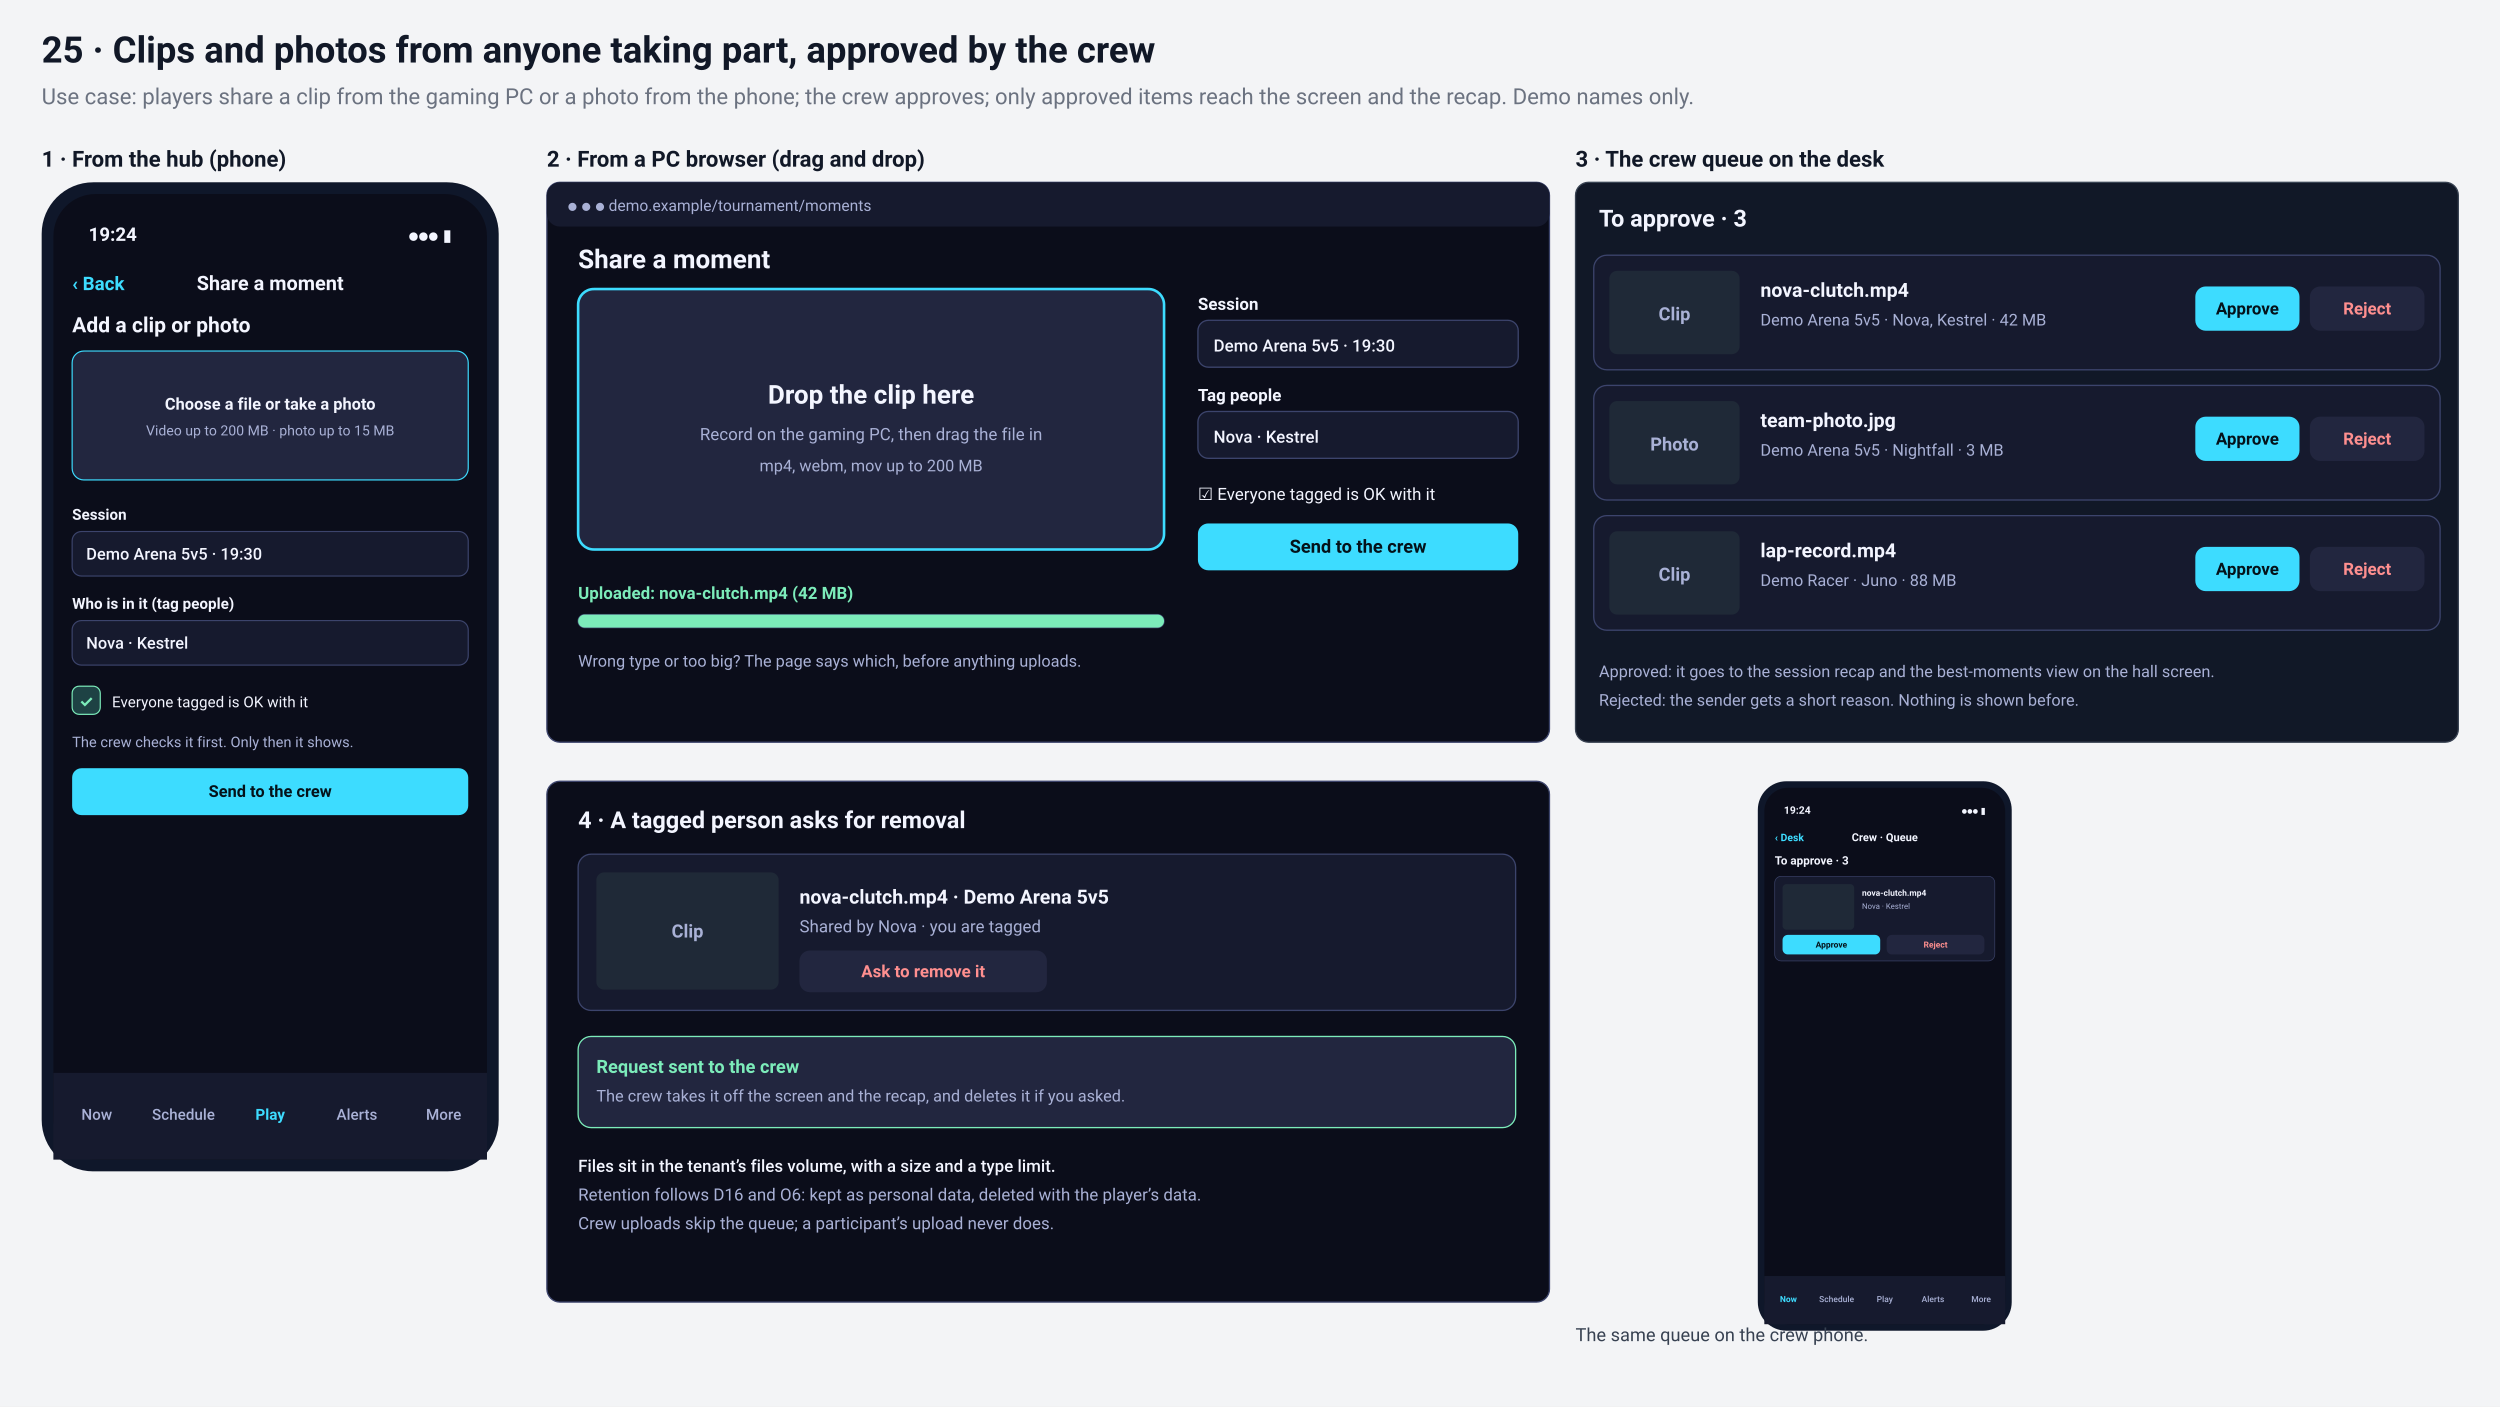
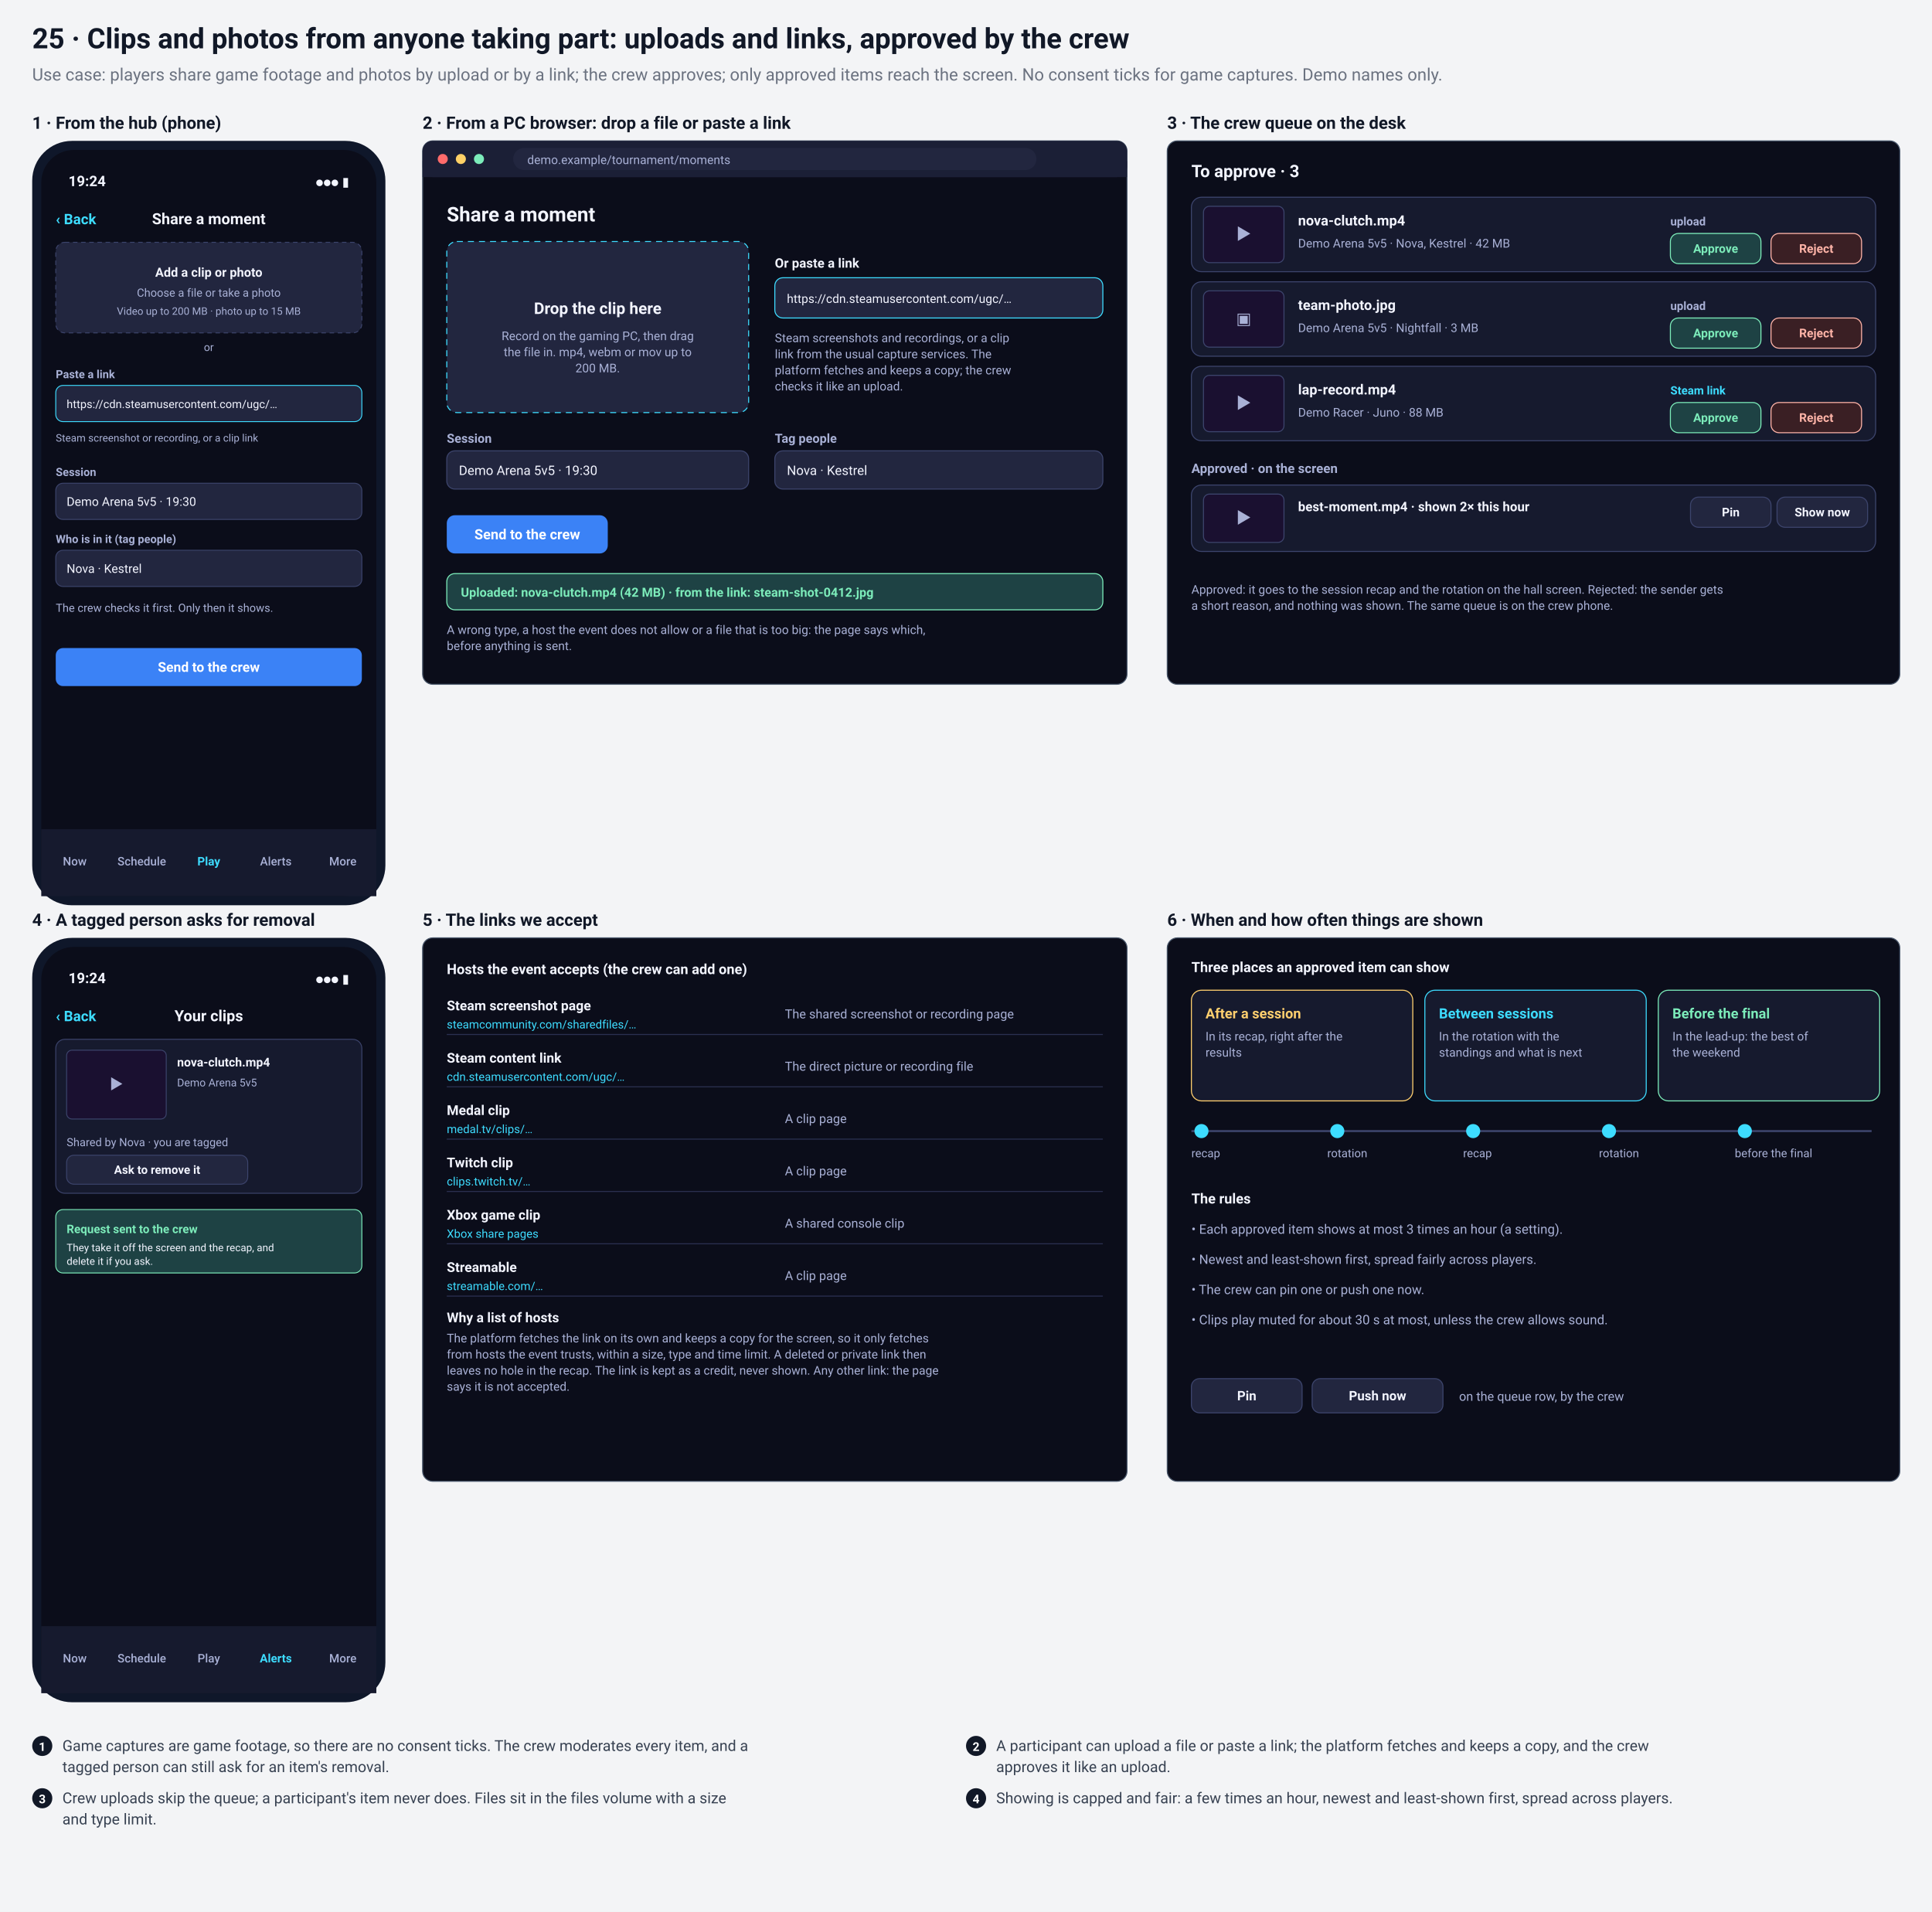
- <svg xmlns="http://www.w3.org/2000/svg" viewBox="0 0 1920 1080" width="1920" height="1080" font-family="system-ui, -apple-system, 'Segoe UI', Roboto, Helvetica, Arial, sans-serif">
-   <rect x="0" y="0" width="1920" height="1080" fill="#f3f4f6" />
-   <text x="32" y="48" font-size="28" fill="#111827" font-weight="700" text-anchor="start" data-box="32 1888">25 · Clips and photos from anyone taking part, approved by the crew</text>
-   <text x="32" y="80" font-size="17" fill="#6b7280" font-weight="400" text-anchor="start" data-box="32 1888">Use case: players share a clip from the gaming PC or a photo from the phone; the crew approves; only approved items reach the screen and the recap. Demo names only.</text>
-   <text x="32" y="128" font-size="17" fill="#111827" font-weight="700" text-anchor="start" data-box="32 420">1 · From the hub (phone)</text>
-   <text x="420" y="128" font-size="17" fill="#111827" font-weight="700" text-anchor="start" data-box="420 1190">2 · From a PC browser (drag and drop)</text>
-   <text x="1210" y="128" font-size="17" fill="#111827" font-weight="700" text-anchor="start" data-box="1210 1888">3 · The crew queue on the desk</text>
+ <svg xmlns="http://www.w3.org/2000/svg" viewBox="0 0 1920 1900" width="1920" height="1900" font-family="system-ui, -apple-system, 'Segoe UI', Roboto, Helvetica, Arial, sans-serif">
+   <defs />
+   <rect x="0" y="0" width="1920" height="1900" rx="0" fill="#f3f4f6" />
+   <text x="32" y="48" font-size="28" fill="#111827" font-weight="700" text-anchor="start" data-box="32 1888">25 · Clips and photos from anyone taking part: uploads and links, approved by the crew</text>
+   <text x="32" y="80" font-size="17" fill="#6b7280" font-weight="400" text-anchor="start" data-box="32 1888">Use case: players share game footage and photos by upload or by a link; the crew approves; only approved items reach the screen. No consent ticks for game captures. Demo names only.</text>
+   <text x="32" y="128" font-size="17" fill="#111827" font-weight="700" text-anchor="start" data-box="32 372">1 · From the hub (phone)</text>
+   <text x="420" y="128" font-size="17" fill="#111827" font-weight="700" text-anchor="start" data-box="420 1120">2 · From a PC browser: drop a file or paste a link</text>
+   <text x="1160" y="128" font-size="17" fill="#111827" font-weight="700" text-anchor="start" data-box="1160 1880">3 · The crew queue on the desk</text>
  <g transform="translate(32,140) scale(0.9)">
    <rect x="0" y="0" width="390" height="844" rx="44" fill="#0f172a" />
    <rect x="10" y="10" width="370" height="824" rx="36" fill="#0b0d1a" />
-     <text x="40" y="50" font-size="16" fill="#f3f5ff" font-weight="600" text-anchor="start" data-box="26 364">19:24</text>
-     <text x="350" y="50" font-size="14" fill="#f3f5ff" font-weight="400" text-anchor="end" data-box="26 364">●●● ▮</text>
-     <text x="26" y="92" font-size="16" fill="#3ddcff" font-weight="600" text-anchor="start" data-box="26 364">‹ Back</text>
-     <text x="195" y="92" font-size="17" fill="#f3f5ff" font-weight="700" text-anchor="middle" data-box="100 290">Share a moment</text>
+     <text x="40" y="50" font-size="16" fill="#f3f5ff" font-weight="600" text-anchor="start" data-box="40 100">19:24</text>
+     <text x="350" y="50" font-size="14" fill="#f3f5ff" font-weight="400" text-anchor="end" data-box="280 350">●●● ▮</text>
+     <text x="26" y="92" font-size="16" fill="#3ddcff" font-weight="600" text-anchor="start" data-box="26 136">‹ Back</text>
+     <text x="195" y="92" font-size="17" fill="#f3f5ff" font-weight="700" text-anchor="middle" data-box="110 280">Share a moment</text>
    <rect x="10" y="760" width="370" height="74" rx="0" fill="#161a2e" />
-     <text x="47" y="800" font-size="13" fill="#a9b1d6" font-weight="500" text-anchor="middle" data-box="12 84">Now</text>
-     <text x="121" y="800" font-size="13" fill="#a9b1d6" font-weight="500" text-anchor="middle" data-box="86 158">Schedule</text>
-     <text x="195" y="800" font-size="13" fill="#3ddcff" font-weight="600" text-anchor="middle" data-box="160 232">Play</text>
-     <text x="269" y="800" font-size="13" fill="#a9b1d6" font-weight="500" text-anchor="middle" data-box="234 306">Alerts</text>
-     <text x="343" y="800" font-size="13" fill="#a9b1d6" font-weight="500" text-anchor="middle" data-box="308 380">More</text>
-     <text x="26" y="128" font-size="18" fill="#f3f5ff" font-weight="700" text-anchor="start" data-box="26 364">Add a clip or photo</text>
-     <rect x="26" y="144" width="338" height="110" rx="10" fill="#22263f" stroke="#3ddcff" stroke-width="1" />
-     <text x="195" y="194" font-size="14" fill="#f3f5ff" font-weight="600" text-anchor="middle" data-box="30 360">Choose a file or take a photo</text>
-     <text x="195" y="216" font-size="12" fill="#a9b1d6" font-weight="400" text-anchor="middle" data-box="30 360">Video up to 200 MB · photo up to 15 MB</text>
-     <text x="26" y="288" font-size="13" fill="#f3f5ff" font-weight="700" text-anchor="start" data-box="26 364">Session</text>
-     <rect x="26" y="298" width="338" height="38" rx="8" fill="#161a2e" stroke="#3c446c" stroke-width="1" />
-     <text x="38" y="322" font-size="14" fill="#f3f5ff" font-weight="500" text-anchor="start" data-box="26 364">Demo Arena 5v5 · 19:30</text>
-     <text x="26" y="364" font-size="13" fill="#f3f5ff" font-weight="700" text-anchor="start" data-box="26 364">Who is in it (tag people)</text>
-     <rect x="26" y="374" width="338" height="38" rx="8" fill="#161a2e" stroke="#3c446c" stroke-width="1" />
-     <text x="38" y="398" font-size="14" fill="#f3f5ff" font-weight="500" text-anchor="start" data-box="26 364">Nova · Kestrel</text>
-     <rect x="26" y="430" width="24" height="24" rx="6" fill="#1e4244" stroke="#7cecba" stroke-width="1" />
-     <text x="38" y="448" font-size="14" fill="#7cecba" font-weight="700" text-anchor="middle" data-box="26 50">✓</text>
-     <text x="60" y="448" font-size="13" fill="#f3f5ff" font-weight="400" text-anchor="start" data-box="56 364">Everyone tagged is OK with it</text>
-     <text x="26" y="482" font-size="12.5" fill="#a9b1d6" font-weight="400" text-anchor="start" data-box="26 364">The crew checks it first. Only then it shows.</text>
-     <rect x="26" y="500" width="338" height="40" rx="8" fill="#3ddcff" />
-     <text x="195.0" y="524.5" font-size="14" fill="#04121a" font-weight="700" text-anchor="middle" data-box="26 364">Send to the crew</text>
+     <text x="47" y="800" font-size="13" fill="#a9b1d6" font-weight="500" text-anchor="middle" data-box="15 79">Now</text>
+     <text x="121" y="800" font-size="13" fill="#a9b1d6" font-weight="500" text-anchor="middle" data-box="89 153">Schedule</text>
+     <text x="195" y="800" font-size="13" fill="#3ddcff" font-weight="600" text-anchor="middle" data-box="163 227">Play</text>
+     <text x="269" y="800" font-size="13" fill="#a9b1d6" font-weight="500" text-anchor="middle" data-box="237 301">Alerts</text>
+     <text x="343" y="800" font-size="13" fill="#a9b1d6" font-weight="500" text-anchor="middle" data-box="311 375">More</text>
+     <rect x="26" y="112" width="338" height="100" rx="10" fill="#22263f" stroke="#3c446c" stroke-width="1" stroke-dasharray="5 4" />
+     <text x="195" y="150" font-size="14" fill="#f3f5ff" font-weight="700" text-anchor="middle" data-box="45 345">Add a clip or photo</text>
+     <text x="195" y="172" font-size="12.5" fill="#a9b1d6" font-weight="400" text-anchor="middle" data-box="45 345">Choose a file or take a photo</text>
+     <text x="195" y="192" font-size="11.5" fill="#a9b1d6" font-weight="400" text-anchor="middle" data-box="45 345">Video up to 200 MB · photo up to 15 MB</text>
+     <text x="195" y="232" font-size="12" fill="#a9b1d6" font-weight="400" text-anchor="middle" data-box="175 215">or</text>
+     <text x="26" y="262" font-size="12.5" fill="#a9b1d6" font-weight="600" text-anchor="start" data-box="26 226">Paste a link</text>
+     <rect x="26" y="270" width="338" height="40" rx="8" fill="#22263f" stroke="#3ddcff" stroke-width="1" />
+     <text x="38" y="295" font-size="12.5" fill="#f3f5ff" font-weight="400" text-anchor="start" data-box="38 348">https://cdn.steamusercontent.com/ugc/…</text>
+     <text x="26" y="332" font-size="11.5" fill="#a9b1d6" font-weight="400" text-anchor="start" data-box="26 356">Steam screenshot or recording, or a clip link</text>
+     <text x="26" y="370" font-size="12.5" fill="#a9b1d6" font-weight="600" text-anchor="start" data-box="26 226">Session</text>
+     <rect x="26" y="378" width="338" height="40" rx="8" fill="#22263f" stroke="#3c446c" stroke-width="1" />
+     <text x="38" y="403" font-size="13.5" fill="#f3f5ff" font-weight="400" text-anchor="start" data-box="38 338">Demo Arena 5v5 · 19:30</text>
+     <text x="26" y="444" font-size="12.5" fill="#a9b1d6" font-weight="600" text-anchor="start" data-box="26 276">Who is in it (tag people)</text>
+     <rect x="26" y="452" width="338" height="40" rx="8" fill="#22263f" stroke="#3c446c" stroke-width="1" />
+     <text x="38" y="477" font-size="13.5" fill="#f3f5ff" font-weight="400" text-anchor="start" data-box="38 338">Nova · Kestrel</text>
+     <text x="26" y="520" font-size="12.5" fill="#a9b1d6" font-weight="400" text-anchor="start" data-box="26 364">The crew checks it first. Only then it shows.</text>
+     <rect x="26" y="560" width="338" height="42" rx="8" fill="#3b82f6" />
+     <text x="195" y="586.25" font-size="15" fill="#fff" font-weight="600" text-anchor="middle" data-box="32 358">Send to the crew</text>
  </g>
-   <rect x="420" y="140" width="770" height="430" rx="10" fill="#0b0d1a" stroke="#3c446c" stroke-width="1" />
-   <rect x="420" y="140" width="770" height="34" rx="10" fill="#161a2e" />
-   <text x="436" y="162" font-size="12" fill="#a9b1d6" font-weight="400" text-anchor="start" data-box="430 1180">● ● ●   demo.example/tournament/moments</text>
-   <text x="444" y="206" font-size="20" fill="#f3f5ff" font-weight="700" text-anchor="start" data-box="430 1180">Share a moment</text>
-   <rect x="444" y="222" width="450" height="200" rx="12" fill="#22263f" stroke="#3ddcff" stroke-width="2" />
-   <text x="669" y="310" font-size="20" fill="#f3f5ff" font-weight="700" text-anchor="middle" data-box="450 890">Drop the clip here</text>
-   <text x="669" y="338" font-size="13" fill="#a9b1d6" font-weight="400" text-anchor="middle" data-box="450 890">Record on the gaming PC, then drag the file in</text>
-   <text x="669" y="362" font-size="12.5" fill="#a9b1d6" font-weight="400" text-anchor="middle" data-box="450 890">mp4, webm, mov up to 200 MB</text>
-   <text x="920" y="238" font-size="13" fill="#f3f5ff" font-weight="700" text-anchor="start" data-box="430 1180">Session</text>
-   <rect x="920" y="246" width="246" height="36" rx="8" fill="#161a2e" stroke="#3c446c" stroke-width="1" />
-   <text x="932" y="270" font-size="13" fill="#f3f5ff" font-weight="500" text-anchor="start" data-box="928 1160">Demo Arena 5v5 · 19:30</text>
-   <text x="920" y="308" font-size="13" fill="#f3f5ff" font-weight="700" text-anchor="start" data-box="430 1180">Tag people</text>
-   <rect x="920" y="316" width="246" height="36" rx="8" fill="#161a2e" stroke="#3c446c" stroke-width="1" />
-   <text x="932" y="340" font-size="13" fill="#f3f5ff" font-weight="500" text-anchor="start" data-box="430 1180">Nova · Kestrel</text>
-   <text x="920" y="384" font-size="13" fill="#f3f5ff" font-weight="400" text-anchor="start" data-box="920 1170">☑ Everyone tagged is OK with it</text>
-   <rect x="920" y="402" width="246" height="36" rx="8" fill="#3ddcff" />
-   <text x="1043.0" y="424.5" font-size="14" fill="#04121a" font-weight="700" text-anchor="middle" data-box="920 1166">Send to the crew</text>
-   <text x="444" y="460" font-size="13" fill="#7cecba" font-weight="600" text-anchor="start" data-box="430 1180">Uploaded: nova-clutch.mp4 (42 MB)</text>
-   <rect x="444" y="472" width="450" height="10" rx="5" fill="#161a2e" stroke="#3c446c" stroke-width="1" />
-   <rect x="444" y="472" width="450" height="10" rx="5" fill="#7cecba" />
-   <text x="444" y="512" font-size="12.5" fill="#a9b1d6" font-weight="400" text-anchor="start" data-box="430 1180">Wrong type or too big? The page says which, before anything uploads.</text>
-   <rect x="1210" y="140" width="678" height="430" rx="10" fill="#111827" stroke="#374151" stroke-width="1" />
-   <text x="1228" y="174" font-size="18" fill="#f3f5ff" font-weight="700" text-anchor="start" data-box="1220 1878">To approve · 3</text>
-   <rect x="1224" y="196" width="650" height="88" rx="10" fill="#161a2e" stroke="#3c446c" stroke-width="1" />
-   <rect x="1236" y="208" width="100" height="64" rx="6" fill="#1f2937" />
-   <text x="1286" y="246" font-size="14" fill="#a9b1d6" font-weight="600" text-anchor="middle" data-box="1236 1336">Clip</text>
-   <text x="1352" y="228" font-size="15" fill="#f3f5ff" font-weight="700" text-anchor="start" data-box="1348 1660">nova-clutch.mp4</text>
-   <text x="1352" y="250" font-size="12.5" fill="#a9b1d6" font-weight="400" text-anchor="start" data-box="1348 1680">Demo Arena 5v5 · Nova, Kestrel · 42 MB</text>
-   <rect x="1686" y="220" width="80" height="34" rx="8" fill="#3ddcff" />
-   <text x="1726.0" y="241.5" font-size="13" fill="#04121a" font-weight="700" text-anchor="middle" data-box="1686 1766">Approve</text>
-   <rect x="1774" y="220" width="88" height="34" rx="8" fill="#22263f" />
-   <text x="1818.0" y="241.5" font-size="13" fill="#ff8f8f" font-weight="700" text-anchor="middle" data-box="1774 1862">Reject</text>
-   <rect x="1224" y="296" width="650" height="88" rx="10" fill="#161a2e" stroke="#3c446c" stroke-width="1" />
-   <rect x="1236" y="308" width="100" height="64" rx="6" fill="#1f2937" />
-   <text x="1286" y="346" font-size="14" fill="#a9b1d6" font-weight="600" text-anchor="middle" data-box="1236 1336">Photo</text>
-   <text x="1352" y="328" font-size="15" fill="#f3f5ff" font-weight="700" text-anchor="start" data-box="1348 1660">team-photo.jpg</text>
-   <text x="1352" y="350" font-size="12.5" fill="#a9b1d6" font-weight="400" text-anchor="start" data-box="1348 1680">Demo Arena 5v5 · Nightfall · 3 MB</text>
-   <rect x="1686" y="320" width="80" height="34" rx="8" fill="#3ddcff" />
-   <text x="1726.0" y="341.5" font-size="13" fill="#04121a" font-weight="700" text-anchor="middle" data-box="1686 1766">Approve</text>
-   <rect x="1774" y="320" width="88" height="34" rx="8" fill="#22263f" />
-   <text x="1818.0" y="341.5" font-size="13" fill="#ff8f8f" font-weight="700" text-anchor="middle" data-box="1774 1862">Reject</text>
-   <rect x="1224" y="396" width="650" height="88" rx="10" fill="#161a2e" stroke="#3c446c" stroke-width="1" />
-   <rect x="1236" y="408" width="100" height="64" rx="6" fill="#1f2937" />
-   <text x="1286" y="446" font-size="14" fill="#a9b1d6" font-weight="600" text-anchor="middle" data-box="1236 1336">Clip</text>
-   <text x="1352" y="428" font-size="15" fill="#f3f5ff" font-weight="700" text-anchor="start" data-box="1348 1660">lap-record.mp4</text>
-   <text x="1352" y="450" font-size="12.5" fill="#a9b1d6" font-weight="400" text-anchor="start" data-box="1348 1680">Demo Racer · Juno · 88 MB</text>
-   <rect x="1686" y="420" width="80" height="34" rx="8" fill="#3ddcff" />
-   <text x="1726.0" y="441.5" font-size="13" fill="#04121a" font-weight="700" text-anchor="middle" data-box="1686 1766">Approve</text>
-   <rect x="1774" y="420" width="88" height="34" rx="8" fill="#22263f" />
-   <text x="1818.0" y="441.5" font-size="13" fill="#ff8f8f" font-weight="700" text-anchor="middle" data-box="1774 1862">Reject</text>
-   <text x="1228" y="520" font-size="12.5" fill="#a9b1d6" font-weight="400" text-anchor="start" data-box="1220 1878">Approved: it goes to the session recap and the best-moments view on the hall screen.</text>
-   <text x="1228" y="542" font-size="12.5" fill="#a9b1d6" font-weight="400" text-anchor="start" data-box="1220 1878">Rejected: the sender gets a short reason. Nothing is shown before.</text>
-   <rect x="420" y="600" width="770" height="400" rx="10" fill="#0b0d1a" stroke="#3c446c" stroke-width="1" />
-   <text x="444" y="636" font-size="18" fill="#f3f5ff" font-weight="700" text-anchor="start" data-box="434 1180">4 · A tagged person asks for removal</text>
-   <rect x="444" y="656" width="720" height="120" rx="10" fill="#161a2e" stroke="#3c446c" stroke-width="1" />
-   <rect x="458" y="670" width="140" height="90" rx="6" fill="#1f2937" />
-   <text x="528" y="720" font-size="14" fill="#a9b1d6" font-weight="600" text-anchor="middle" data-box="458 598">Clip</text>
-   <text x="614" y="694" font-size="15" fill="#f3f5ff" font-weight="700" text-anchor="start" data-box="610 1150">nova-clutch.mp4 · Demo Arena 5v5</text>
-   <text x="614" y="716" font-size="13" fill="#a9b1d6" font-weight="400" text-anchor="start" data-box="610 1150">Shared by Nova · you are tagged</text>
-   <rect x="614" y="730" width="190" height="32" rx="8" fill="#22263f" />
-   <text x="709.0" y="750.5" font-size="13" fill="#ff8f8f" font-weight="700" text-anchor="middle" data-box="614 804">Ask to remove it</text>
-   <rect x="444" y="796" width="720" height="70" rx="10" fill="#22263f" stroke="#7cecba" stroke-width="1" />
-   <text x="458" y="824" font-size="14" fill="#7cecba" font-weight="700" text-anchor="start" data-box="434 1180">Request sent to the crew</text>
-   <text x="458" y="846" font-size="12.5" fill="#a9b1d6" font-weight="400" text-anchor="start" data-box="458 1150">The crew takes it off the screen and the recap, and deletes it if you asked.</text>
-   <text x="444" y="900" font-size="13" fill="#f3f5ff" font-weight="500" text-anchor="start" data-box="434 1180">Files sit in the tenant’s files volume, with a size and a type limit.</text>
-   <text x="444" y="922" font-size="13" fill="#a9b1d6" font-weight="400" text-anchor="start" data-box="434 1180">Retention follows D16 and O6: kept as personal data, deleted with the player’s data.</text>
-   <text x="444" y="944" font-size="13" fill="#a9b1d6" font-weight="400" text-anchor="start" data-box="434 1180">Crew uploads skip the queue; a participant’s upload never does.</text>
-   <g transform="translate(1350,600) scale(0.5)">
+   <g transform="translate(420,140) scale(1)">
+     <rect x="0" y="0" width="700" height="540" rx="10" fill="#0b0d1a" stroke="#475569" stroke-width="1" />
+     <rect x="0" y="0" width="700" height="36" rx="10" fill="#1b1f36" />
+     <rect x="0" y="20" width="700" height="16" rx="0" fill="#1b1f36" />
+     <circle cx="20" cy="18" r="5" fill="#ff6b6b" />
+     <circle cx="38" cy="18" r="5" fill="#ffd166" />
+     <circle cx="56" cy="18" r="5" fill="#7cecba" />
+     <rect x="90" y="7" width="520" height="22" rx="11" fill="#22263f" />
+     <text x="104" y="23" font-size="12" fill="#a9b1d6" font-weight="400" text-anchor="start" data-box="104 594">demo.example/tournament/moments</text>
+     <text x="24" y="80" font-size="20" fill="#f3f5ff" font-weight="700" text-anchor="start" data-box="24 424">Share a moment</text>
+     <rect x="24" y="100" width="300" height="170" rx="10" fill="#22263f" stroke="#3ddcff" stroke-width="1" stroke-dasharray="6 5" />
+     <text x="174" y="172" font-size="16" fill="#f3f5ff" font-weight="700" text-anchor="middle" data-box="39 309">Drop the clip here</text>
+     <text x="174" y="198" font-size="12" fill="#a9b1d6" font-weight="400" text-anchor="middle" data-box="49 299">Record on the gaming PC, then drag</text>
+     <text x="174" y="214" font-size="12" fill="#a9b1d6" font-weight="400" text-anchor="middle" data-box="49 299">the file in. mp4, webm or mov up to</text>
+     <text x="174" y="230" font-size="12" fill="#a9b1d6" font-weight="400" text-anchor="middle" data-box="49 299">200 MB.</text>
+     <text x="350" y="126" font-size="13" fill="#f3f5ff" font-weight="700" text-anchor="start" data-box="350 650">Or paste a link</text>
+     <rect x="350" y="136" width="326" height="40" rx="8" fill="#22263f" stroke="#3ddcff" stroke-width="1" />
+     <text x="362" y="161" font-size="12" fill="#f3f5ff" font-weight="400" text-anchor="start" data-box="362 662">https://cdn.steamusercontent.com/ugc/…</text>
+     <text x="350" y="200" font-size="12" fill="#a9b1d6" font-weight="400" text-anchor="start" data-box="350 670">Steam screenshots and recordings, or a clip</text>
+     <text x="350" y="216" font-size="12" fill="#a9b1d6" font-weight="400" text-anchor="start" data-box="350 670">link from the usual capture services. The</text>
+     <text x="350" y="232" font-size="12" fill="#a9b1d6" font-weight="400" text-anchor="start" data-box="350 670">platform fetches and keeps a copy; the crew</text>
+     <text x="350" y="248" font-size="12" fill="#a9b1d6" font-weight="400" text-anchor="start" data-box="350 670">checks it like an upload.</text>
+     <text x="24" y="300" font-size="12.5" fill="#a9b1d6" font-weight="600" text-anchor="start" data-box="24 224">Session</text>
+     <rect x="24" y="308" width="300" height="38" rx="8" fill="#22263f" stroke="#3c446c" stroke-width="1" />
+     <text x="36" y="332" font-size="13" fill="#f3f5ff" font-weight="400" text-anchor="start" data-box="36 306">Demo Arena 5v5 · 19:30</text>
+     <text x="350" y="300" font-size="12.5" fill="#a9b1d6" font-weight="600" text-anchor="start" data-box="350 550">Tag people</text>
+     <rect x="350" y="308" width="326" height="38" rx="8" fill="#22263f" stroke="#3c446c" stroke-width="1" />
+     <text x="362" y="332" font-size="13" fill="#f3f5ff" font-weight="400" text-anchor="start" data-box="362 652">Nova · Kestrel</text>
+     <rect x="24" y="372" width="160" height="38" rx="8" fill="#3b82f6" />
+     <text x="104" y="395.9" font-size="14" fill="#fff" font-weight="600" text-anchor="middle" data-box="30 178">Send to the crew</text>
+     <rect x="24" y="430" width="652" height="36" rx="8" fill="#1e4244" stroke="#7cecba" stroke-width="1" />
+     <text x="38" y="453" font-size="12.5" fill="#7cecba" font-weight="600" text-anchor="start" data-box="38 658">Uploaded: nova-clutch.mp4 (42 MB) · from the link: steam-shot-0412.jpg</text>
+     <text x="24" y="490" font-size="12" fill="#a9b1d6" font-weight="400" text-anchor="start" data-box="24 664">A wrong type, a host the event does not allow or a file that is too big: the page says which,</text>
+     <text x="24" y="506" font-size="12" fill="#a9b1d6" font-weight="400" text-anchor="start" data-box="24 664">before anything is sent.</text>
+   </g>
+   <rect x="1160" y="140" width="728" height="540" rx="10" fill="#0b0d1a" stroke="#475569" stroke-width="1" />
+   <text x="1184" y="176" font-size="17" fill="#f3f5ff" font-weight="700" text-anchor="start" data-box="1184 1484">To approve · 3</text>
+   <rect x="1184" y="196" width="680" height="74" rx="10" fill="#161a2e" stroke="#3c446c" stroke-width="1" />
+   <rect x="1196" y="205" width="80" height="56" rx="6" fill="#1a1030" stroke="#3c446c" stroke-width="1" />
+   <text x="1236" y="238" font-size="16" fill="#a9b1d6" font-weight="400" text-anchor="middle">▶</text>
+   <text x="1290" y="224" font-size="14" fill="#f3f5ff" font-weight="700" text-anchor="start" data-box="1290 1620">nova-clutch.mp4</text>
+   <text x="1290" y="246" font-size="12" fill="#a9b1d6" font-weight="400" text-anchor="start" data-box="1290 1650">Demo Arena 5v5 · Nova, Kestrel · 42 MB</text>
+   <text x="1660" y="224" font-size="11.5" fill="#a9b1d6" font-weight="600" text-anchor="start" data-box="1660 1760">upload</text>
+   <rect x="1660" y="232" width="90" height="30" rx="8" fill="#1e4244" stroke="#7cecba" stroke-width="1" />
+   <text x="1705" y="251.2" font-size="12" fill="#7cecba" font-weight="600" text-anchor="middle" data-box="1666 1744">Approve</text>
+   <rect x="1760" y="232" width="90" height="30" rx="8" fill="#3a1f24" stroke="#ffb4a8" stroke-width="1" />
+   <text x="1805" y="251.2" font-size="12" fill="#ffb4a8" font-weight="600" text-anchor="middle" data-box="1766 1844">Reject</text>
+   <rect x="1184" y="280" width="680" height="74" rx="10" fill="#161a2e" stroke="#3c446c" stroke-width="1" />
+   <rect x="1196" y="289" width="80" height="56" rx="6" fill="#1a1030" stroke="#3c446c" stroke-width="1" />
+   <text x="1236" y="322" font-size="16" fill="#a9b1d6" font-weight="400" text-anchor="middle">▣</text>
+   <text x="1290" y="308" font-size="14" fill="#f3f5ff" font-weight="700" text-anchor="start" data-box="1290 1620">team-photo.jpg</text>
+   <text x="1290" y="330" font-size="12" fill="#a9b1d6" font-weight="400" text-anchor="start" data-box="1290 1650">Demo Arena 5v5 · Nightfall · 3 MB</text>
+   <text x="1660" y="308" font-size="11.5" fill="#a9b1d6" font-weight="600" text-anchor="start" data-box="1660 1760">upload</text>
+   <rect x="1660" y="316" width="90" height="30" rx="8" fill="#1e4244" stroke="#7cecba" stroke-width="1" />
+   <text x="1705" y="335.2" font-size="12" fill="#7cecba" font-weight="600" text-anchor="middle" data-box="1666 1744">Approve</text>
+   <rect x="1760" y="316" width="90" height="30" rx="8" fill="#3a1f24" stroke="#ffb4a8" stroke-width="1" />
+   <text x="1805" y="335.2" font-size="12" fill="#ffb4a8" font-weight="600" text-anchor="middle" data-box="1766 1844">Reject</text>
+   <rect x="1184" y="364" width="680" height="74" rx="10" fill="#161a2e" stroke="#3c446c" stroke-width="1" />
+   <rect x="1196" y="373" width="80" height="56" rx="6" fill="#1a1030" stroke="#3c446c" stroke-width="1" />
+   <text x="1236" y="406" font-size="16" fill="#a9b1d6" font-weight="400" text-anchor="middle">▶</text>
+   <text x="1290" y="392" font-size="14" fill="#f3f5ff" font-weight="700" text-anchor="start" data-box="1290 1620">lap-record.mp4</text>
+   <text x="1290" y="414" font-size="12" fill="#a9b1d6" font-weight="400" text-anchor="start" data-box="1290 1650">Demo Racer · Juno · 88 MB</text>
+   <text x="1660" y="392" font-size="11.5" fill="#3ddcff" font-weight="600" text-anchor="start" data-box="1660 1760">Steam link</text>
+   <rect x="1660" y="400" width="90" height="30" rx="8" fill="#1e4244" stroke="#7cecba" stroke-width="1" />
+   <text x="1705" y="419.2" font-size="12" fill="#7cecba" font-weight="600" text-anchor="middle" data-box="1666 1744">Approve</text>
+   <rect x="1760" y="400" width="90" height="30" rx="8" fill="#3a1f24" stroke="#ffb4a8" stroke-width="1" />
+   <text x="1805" y="419.2" font-size="12" fill="#ffb4a8" font-weight="600" text-anchor="middle" data-box="1766 1844">Reject</text>
+   <text x="1184" y="470" font-size="13" fill="#a9b1d6" font-weight="700" text-anchor="start" data-box="1184 1484">Approved · on the screen</text>
+   <rect x="1184" y="482" width="680" height="66" rx="10" fill="#161a2e" stroke="#3c446c" stroke-width="1" />
+   <rect x="1196" y="491" width="80" height="48" rx="6" fill="#1a1030" stroke="#3c446c" stroke-width="1" />
+   <text x="1236" y="520" font-size="16" fill="#a9b1d6" font-weight="400" text-anchor="middle">▶</text>
+   <text x="1290" y="508" font-size="13" fill="#f3f5ff" font-weight="600" text-anchor="start" data-box="1290 1670">best-moment.mp4 · shown 2× this hour</text>
+   <rect x="1680" y="494" width="80" height="30" rx="8" fill="#22263f" stroke="#3c446c" stroke-width="1" />
+   <text x="1720" y="513.2" font-size="12" fill="#f3f5ff" font-weight="600" text-anchor="middle" data-box="1686 1754">Pin</text>
+   <rect x="1766" y="494" width="90" height="30" rx="8" fill="#22263f" stroke="#3c446c" stroke-width="1" />
+   <text x="1811" y="513.2" font-size="12" fill="#f3f5ff" font-weight="600" text-anchor="middle" data-box="1772 1850">Show now</text>
+   <text x="1184" y="590" font-size="12" fill="#a9b1d6" font-weight="400" text-anchor="start" data-box="1184 1864">Approved: it goes to the session recap and the rotation on the hall screen. Rejected: the sender gets</text>
+   <text x="1184" y="606" font-size="12" fill="#a9b1d6" font-weight="400" text-anchor="start" data-box="1184 1864">a short reason, and nothing was shown. The same queue is on the crew phone.</text>
+   <text x="32" y="920" font-size="17" fill="#111827" font-weight="700" text-anchor="start" data-box="32 412">4 · A tagged person asks for removal</text>
+   <text x="420" y="920" font-size="17" fill="#111827" font-weight="700" text-anchor="start" data-box="420 1120">5 · The links we accept</text>
+   <text x="1160" y="920" font-size="17" fill="#111827" font-weight="700" text-anchor="start" data-box="1160 1880">6 · When and how often things are shown</text>
+   <g transform="translate(32,932) scale(0.9)">
    <rect x="0" y="0" width="390" height="844" rx="44" fill="#0f172a" />
    <rect x="10" y="10" width="370" height="824" rx="36" fill="#0b0d1a" />
-     <text x="40" y="50" font-size="16" fill="#f3f5ff" font-weight="600" text-anchor="start" data-box="26 364">19:24</text>
-     <text x="350" y="50" font-size="14" fill="#f3f5ff" font-weight="400" text-anchor="end" data-box="26 364">●●● ▮</text>
-     <text x="26" y="92" font-size="16" fill="#3ddcff" font-weight="600" text-anchor="start" data-box="26 364">‹ Desk</text>
-     <text x="195" y="92" font-size="17" fill="#f3f5ff" font-weight="700" text-anchor="middle" data-box="100 290">Crew · Queue</text>
+     <text x="40" y="50" font-size="16" fill="#f3f5ff" font-weight="600" text-anchor="start" data-box="40 100">19:24</text>
+     <text x="350" y="50" font-size="14" fill="#f3f5ff" font-weight="400" text-anchor="end" data-box="280 350">●●● ▮</text>
+     <text x="26" y="92" font-size="16" fill="#3ddcff" font-weight="600" text-anchor="start" data-box="26 136">‹ Back</text>
+     <text x="195" y="92" font-size="17" fill="#f3f5ff" font-weight="700" text-anchor="middle" data-box="110 280">Your clips</text>
    <rect x="10" y="760" width="370" height="74" rx="0" fill="#161a2e" />
-     <text x="47" y="800" font-size="13" fill="#3ddcff" font-weight="600" text-anchor="middle" data-box="12 84">Now</text>
-     <text x="121" y="800" font-size="13" fill="#a9b1d6" font-weight="500" text-anchor="middle" data-box="86 158">Schedule</text>
-     <text x="195" y="800" font-size="13" fill="#a9b1d6" font-weight="500" text-anchor="middle" data-box="160 232">Play</text>
-     <text x="269" y="800" font-size="13" fill="#a9b1d6" font-weight="500" text-anchor="middle" data-box="234 306">Alerts</text>
-     <text x="343" y="800" font-size="13" fill="#a9b1d6" font-weight="500" text-anchor="middle" data-box="308 380">More</text>
-     <text x="26" y="128" font-size="18" fill="#f3f5ff" font-weight="700" text-anchor="start" data-box="26 364">To approve · 3</text>
-     <rect x="26" y="146" width="338" height="130" rx="10" fill="#161a2e" stroke="#3c446c" stroke-width="1" />
-     <rect x="38" y="158" width="110" height="70" rx="6" fill="#1f2937" />
-     <text x="160" y="176" font-size="13" fill="#f3f5ff" font-weight="700" text-anchor="start" data-box="156 360">nova-clutch.mp4</text>
-     <text x="160" y="196" font-size="12" fill="#a9b1d6" font-weight="400" text-anchor="start" data-box="26 364">Nova · Kestrel</text>
-     <rect x="38" y="236" width="150" height="30" rx="8" fill="#3ddcff" />
-     <text x="113.0" y="255.5" font-size="13" fill="#04121a" font-weight="700" text-anchor="middle" data-box="38 188">Approve</text>
-     <rect x="198" y="236" width="150" height="30" rx="8" fill="#22263f" />
-     <text x="273.0" y="255.5" font-size="13" fill="#ff8f8f" font-weight="700" text-anchor="middle" data-box="198 348">Reject</text>
+     <text x="47" y="800" font-size="13" fill="#a9b1d6" font-weight="500" text-anchor="middle" data-box="15 79">Now</text>
+     <text x="121" y="800" font-size="13" fill="#a9b1d6" font-weight="500" text-anchor="middle" data-box="89 153">Schedule</text>
+     <text x="195" y="800" font-size="13" fill="#a9b1d6" font-weight="500" text-anchor="middle" data-box="163 227">Play</text>
+     <text x="269" y="800" font-size="13" fill="#3ddcff" font-weight="600" text-anchor="middle" data-box="237 301">Alerts</text>
+     <text x="343" y="800" font-size="13" fill="#a9b1d6" font-weight="500" text-anchor="middle" data-box="311 375">More</text>
+     <rect x="26" y="112" width="338" height="170" rx="10" fill="#161a2e" stroke="#3c446c" stroke-width="1" />
+     <rect x="38" y="124" width="110" height="76" rx="6" fill="#1a1030" stroke="#3c446c" stroke-width="1" />
+     <text x="93" y="167" font-size="16" fill="#a9b1d6" font-weight="400" text-anchor="middle">▶</text>
+     <text x="160" y="142" font-size="13.5" fill="#f3f5ff" font-weight="700" text-anchor="start" data-box="160 350">nova-clutch.mp4</text>
+     <text x="160" y="164" font-size="12" fill="#a9b1d6" font-weight="400" text-anchor="start" data-box="160 350">Demo Arena 5v5</text>
+     <text x="38" y="230" font-size="12.5" fill="#a9b1d6" font-weight="400" text-anchor="start" data-box="38 338">Shared by Nova · you are tagged</text>
+     <rect x="38" y="240" width="200" height="32" rx="8" fill="#22263f" stroke="#3c446c" stroke-width="1" />
+     <text x="138" y="260.55" font-size="13" fill="#f3f5ff" font-weight="600" text-anchor="middle" data-box="44 232">Ask to remove it</text>
+     <rect x="26" y="300" width="338" height="70" rx="8" fill="#1e4244" stroke="#7cecba" stroke-width="1" />
+     <text x="38" y="326" font-size="13" fill="#7cecba" font-weight="700" text-anchor="start" data-box="38 348">Request sent to the crew</text>
+     <text x="38" y="346" font-size="11.5" fill="#f3f5ff" font-weight="400" text-anchor="start" data-box="38 353">They take it off the screen and the recap, and</text>
+     <text x="38" y="361" font-size="11.5" fill="#f3f5ff" font-weight="400" text-anchor="start" data-box="38 353">delete it if you ask.</text>
  </g>
-   <text x="1210" y="1030" font-size="14" fill="#374151" font-weight="400" text-anchor="start" data-box="1210 1888">The same queue on the crew phone.</text>
+   <rect x="420" y="932" width="700" height="540" rx="10" fill="#0b0d1a" stroke="#475569" stroke-width="1" />
+   <text x="444" y="968" font-size="14" fill="#f3f5ff" font-weight="700" text-anchor="start" data-box="444 1084">Hosts the event accepts (the crew can add one)</text>
+   <line x1="444" y1="1028" x2="1096" y2="1028" stroke="#2a3050" stroke-width="1" />
+   <text x="444" y="1004" font-size="13.5" fill="#f3f5ff" font-weight="700" text-anchor="start" data-box="444 664">Steam screenshot page</text>
+   <text x="444" y="1022" font-size="11.5" fill="#3ddcff" font-weight="400" text-anchor="start" data-box="444 744">steamcommunity.com/sharedfiles/…</text>
+   <text x="780" y="1012" font-size="12.5" fill="#a9b1d6" font-weight="400" text-anchor="start" data-box="780 1090">The shared screenshot or recording page</text>
+   <line x1="444" y1="1080" x2="1096" y2="1080" stroke="#2a3050" stroke-width="1" />
+   <text x="444" y="1056" font-size="13.5" fill="#f3f5ff" font-weight="700" text-anchor="start" data-box="444 664">Steam content link</text>
+   <text x="444" y="1074" font-size="11.5" fill="#3ddcff" font-weight="400" text-anchor="start" data-box="444 744">cdn.steamusercontent.com/ugc/…</text>
+   <text x="780" y="1064" font-size="12.5" fill="#a9b1d6" font-weight="400" text-anchor="start" data-box="780 1090">The direct picture or recording file</text>
+   <line x1="444" y1="1132" x2="1096" y2="1132" stroke="#2a3050" stroke-width="1" />
+   <text x="444" y="1108" font-size="13.5" fill="#f3f5ff" font-weight="700" text-anchor="start" data-box="444 664">Medal clip</text>
+   <text x="444" y="1126" font-size="11.5" fill="#3ddcff" font-weight="400" text-anchor="start" data-box="444 744">medal.tv/clips/…</text>
+   <text x="780" y="1116" font-size="12.5" fill="#a9b1d6" font-weight="400" text-anchor="start" data-box="780 1090">A clip page</text>
+   <line x1="444" y1="1184" x2="1096" y2="1184" stroke="#2a3050" stroke-width="1" />
+   <text x="444" y="1160" font-size="13.5" fill="#f3f5ff" font-weight="700" text-anchor="start" data-box="444 664">Twitch clip</text>
+   <text x="444" y="1178" font-size="11.5" fill="#3ddcff" font-weight="400" text-anchor="start" data-box="444 744">clips.twitch.tv/…</text>
+   <text x="780" y="1168" font-size="12.5" fill="#a9b1d6" font-weight="400" text-anchor="start" data-box="780 1090">A clip page</text>
+   <line x1="444" y1="1236" x2="1096" y2="1236" stroke="#2a3050" stroke-width="1" />
+   <text x="444" y="1212" font-size="13.5" fill="#f3f5ff" font-weight="700" text-anchor="start" data-box="444 664">Xbox game clip</text>
+   <text x="444" y="1230" font-size="11.5" fill="#3ddcff" font-weight="400" text-anchor="start" data-box="444 744">Xbox share pages</text>
+   <text x="780" y="1220" font-size="12.5" fill="#a9b1d6" font-weight="400" text-anchor="start" data-box="780 1090">A shared console clip</text>
+   <line x1="444" y1="1288" x2="1096" y2="1288" stroke="#2a3050" stroke-width="1" />
+   <text x="444" y="1264" font-size="13.5" fill="#f3f5ff" font-weight="700" text-anchor="start" data-box="444 664">Streamable</text>
+   <text x="444" y="1282" font-size="11.5" fill="#3ddcff" font-weight="400" text-anchor="start" data-box="444 744">streamable.com/…</text>
+   <text x="780" y="1272" font-size="12.5" fill="#a9b1d6" font-weight="400" text-anchor="start" data-box="780 1090">A clip page</text>
+   <text x="444" y="1314" font-size="13.5" fill="#f3f5ff" font-weight="700" text-anchor="start" data-box="444 844">Why a list of hosts</text>
+   <text x="444" y="1334" font-size="12" fill="#a9b1d6" font-weight="400" text-anchor="start" data-box="444 1094">The platform fetches the link on its own and keeps a copy for the screen, so it only fetches</text>
+   <text x="444" y="1350" font-size="12" fill="#a9b1d6" font-weight="400" text-anchor="start" data-box="444 1094">from hosts the event trusts, within a size, type and time limit. A deleted or private link then</text>
+   <text x="444" y="1366" font-size="12" fill="#a9b1d6" font-weight="400" text-anchor="start" data-box="444 1094">leaves no hole in the recap. The link is kept as a credit, never shown. Any other link: the page</text>
+   <text x="444" y="1382" font-size="12" fill="#a9b1d6" font-weight="400" text-anchor="start" data-box="444 1094">says it is not accepted.</text>
+   <rect x="1160" y="932" width="728" height="540" rx="10" fill="#0b0d1a" stroke="#475569" stroke-width="1" />
+   <text x="1184" y="966" font-size="14" fill="#f3f5ff" font-weight="700" text-anchor="start" data-box="1184 1784">Three places an approved item can show</text>
+   <rect x="1184" y="984" width="220" height="110" rx="10" fill="#161a2e" stroke="#ffcf6e" stroke-width="1" />
+   <text x="1198" y="1012" font-size="14" fill="#ffcf6e" font-weight="700" text-anchor="start" data-box="1198 1394">After a session</text>
+   <text x="1198" y="1034" font-size="12" fill="#a9b1d6" font-weight="400" text-anchor="start" data-box="1198 1394">In its recap, right after the</text>
+   <text x="1198" y="1050" font-size="12" fill="#a9b1d6" font-weight="400" text-anchor="start" data-box="1198 1394">results</text>
+   <rect x="1416" y="984" width="220" height="110" rx="10" fill="#161a2e" stroke="#3ddcff" stroke-width="1" />
+   <text x="1430" y="1012" font-size="14" fill="#3ddcff" font-weight="700" text-anchor="start" data-box="1430 1626">Between sessions</text>
+   <text x="1430" y="1034" font-size="12" fill="#a9b1d6" font-weight="400" text-anchor="start" data-box="1430 1626">In the rotation with the</text>
+   <text x="1430" y="1050" font-size="12" fill="#a9b1d6" font-weight="400" text-anchor="start" data-box="1430 1626">standings and what is next</text>
+   <rect x="1648" y="984" width="220" height="110" rx="10" fill="#161a2e" stroke="#7cecba" stroke-width="1" />
+   <text x="1662" y="1012" font-size="14" fill="#7cecba" font-weight="700" text-anchor="start" data-box="1662 1858">Before the final</text>
+   <text x="1662" y="1034" font-size="12" fill="#a9b1d6" font-weight="400" text-anchor="start" data-box="1662 1858">In the lead-up: the best of</text>
+   <text x="1662" y="1050" font-size="12" fill="#a9b1d6" font-weight="400" text-anchor="start" data-box="1662 1858">the weekend</text>
+   <line x1="1184" y1="1124" x2="1860" y2="1124" stroke="#3c446c" stroke-width="2" />
+   <circle cx="1194" cy="1124" r="7" fill="#3ddcff" />
+   <text x="1184" y="1150" font-size="11.5" fill="#a9b1d6" font-weight="400" text-anchor="start" data-box="1184 1309">recap</text>
+   <circle cx="1329" cy="1124" r="7" fill="#3ddcff" />
+   <text x="1319" y="1150" font-size="11.5" fill="#a9b1d6" font-weight="400" text-anchor="start" data-box="1319 1444">rotation</text>
+   <circle cx="1464" cy="1124" r="7" fill="#3ddcff" />
+   <text x="1454" y="1150" font-size="11.5" fill="#a9b1d6" font-weight="400" text-anchor="start" data-box="1454 1579">recap</text>
+   <circle cx="1599" cy="1124" r="7" fill="#3ddcff" />
+   <text x="1589" y="1150" font-size="11.5" fill="#a9b1d6" font-weight="400" text-anchor="start" data-box="1589 1714">rotation</text>
+   <circle cx="1734" cy="1124" r="7" fill="#3ddcff" />
+   <text x="1724" y="1150" font-size="11.5" fill="#a9b1d6" font-weight="400" text-anchor="start" data-box="1724 1849">before the final</text>
+   <text x="1184" y="1196" font-size="14" fill="#f3f5ff" font-weight="700" text-anchor="start" data-box="1184 1484">The rules</text>
+   <text x="1184" y="1226" font-size="13" fill="#a9b1d6" font-weight="400" text-anchor="start" data-box="1184 1874">•  Each approved item shows at most 3 times an hour (a setting).</text>
+   <text x="1184" y="1256" font-size="13" fill="#a9b1d6" font-weight="400" text-anchor="start" data-box="1184 1874">•  Newest and least-shown first, spread fairly across players.</text>
+   <text x="1184" y="1286" font-size="13" fill="#a9b1d6" font-weight="400" text-anchor="start" data-box="1184 1874">•  The crew can pin one or push one now.</text>
+   <text x="1184" y="1316" font-size="13" fill="#a9b1d6" font-weight="400" text-anchor="start" data-box="1184 1874">•  Clips play muted for about 30 s at most, unless the crew allows sound.</text>
+   <rect x="1184" y="1370" width="110" height="34" rx="8" fill="#22263f" stroke="#3c446c" stroke-width="1" />
+   <text x="1239" y="1391.55" font-size="13" fill="#f3f5ff" font-weight="600" text-anchor="middle" data-box="1190 1288">Pin</text>
+   <rect x="1304" y="1370" width="130" height="34" rx="8" fill="#22263f" stroke="#3c446c" stroke-width="1" />
+   <text x="1369" y="1391.55" font-size="13" fill="#f3f5ff" font-weight="600" text-anchor="middle" data-box="1310 1428">Push now</text>
+   <text x="1450" y="1392" font-size="12.5" fill="#a9b1d6" font-weight="400" text-anchor="start" data-box="1450 1830">on the queue row, by the crew</text>
+   <circle cx="42" cy="1735" r="10" fill="#111827" />
+   <text x="42" y="1740" font-size="12" fill="#fff" font-weight="700" text-anchor="middle">1</text>
+   <text x="62" y="1740" font-size="15" fill="#374151" font-weight="400" text-anchor="start" data-box="62 930">Game captures are game footage, so there are no consent ticks. The crew moderates every item, and a</text>
+   <text x="62" y="1761" font-size="15" fill="#374151" font-weight="400" text-anchor="start" data-box="62 930">tagged person can still ask for an item's removal.</text>
+   <circle cx="970" cy="1735" r="10" fill="#111827" />
+   <text x="970" y="1740" font-size="12" fill="#fff" font-weight="700" text-anchor="middle">2</text>
+   <text x="990" y="1740" font-size="15" fill="#374151" font-weight="400" text-anchor="start" data-box="990 1858">A participant can upload a file or paste a link; the platform fetches and keeps a copy, and the crew</text>
+   <text x="990" y="1761" font-size="15" fill="#374151" font-weight="400" text-anchor="start" data-box="990 1858">approves it like an upload.</text>
+   <circle cx="42" cy="1787" r="10" fill="#111827" />
+   <text x="42" y="1792" font-size="12" fill="#fff" font-weight="700" text-anchor="middle">3</text>
+   <text x="62" y="1792" font-size="15" fill="#374151" font-weight="400" text-anchor="start" data-box="62 930">Crew uploads skip the queue; a participant's item never does. Files sit in the files volume with a size</text>
+   <text x="62" y="1813" font-size="15" fill="#374151" font-weight="400" text-anchor="start" data-box="62 930">and type limit.</text>
+   <circle cx="970" cy="1787" r="10" fill="#111827" />
+   <text x="970" y="1792" font-size="12" fill="#fff" font-weight="700" text-anchor="middle">4</text>
+   <text x="990" y="1792" font-size="15" fill="#374151" font-weight="400" text-anchor="start" data-box="990 1858">Showing is capped and fair: a few times an hour, newest and least-shown first, spread across players.</text>
</svg>
